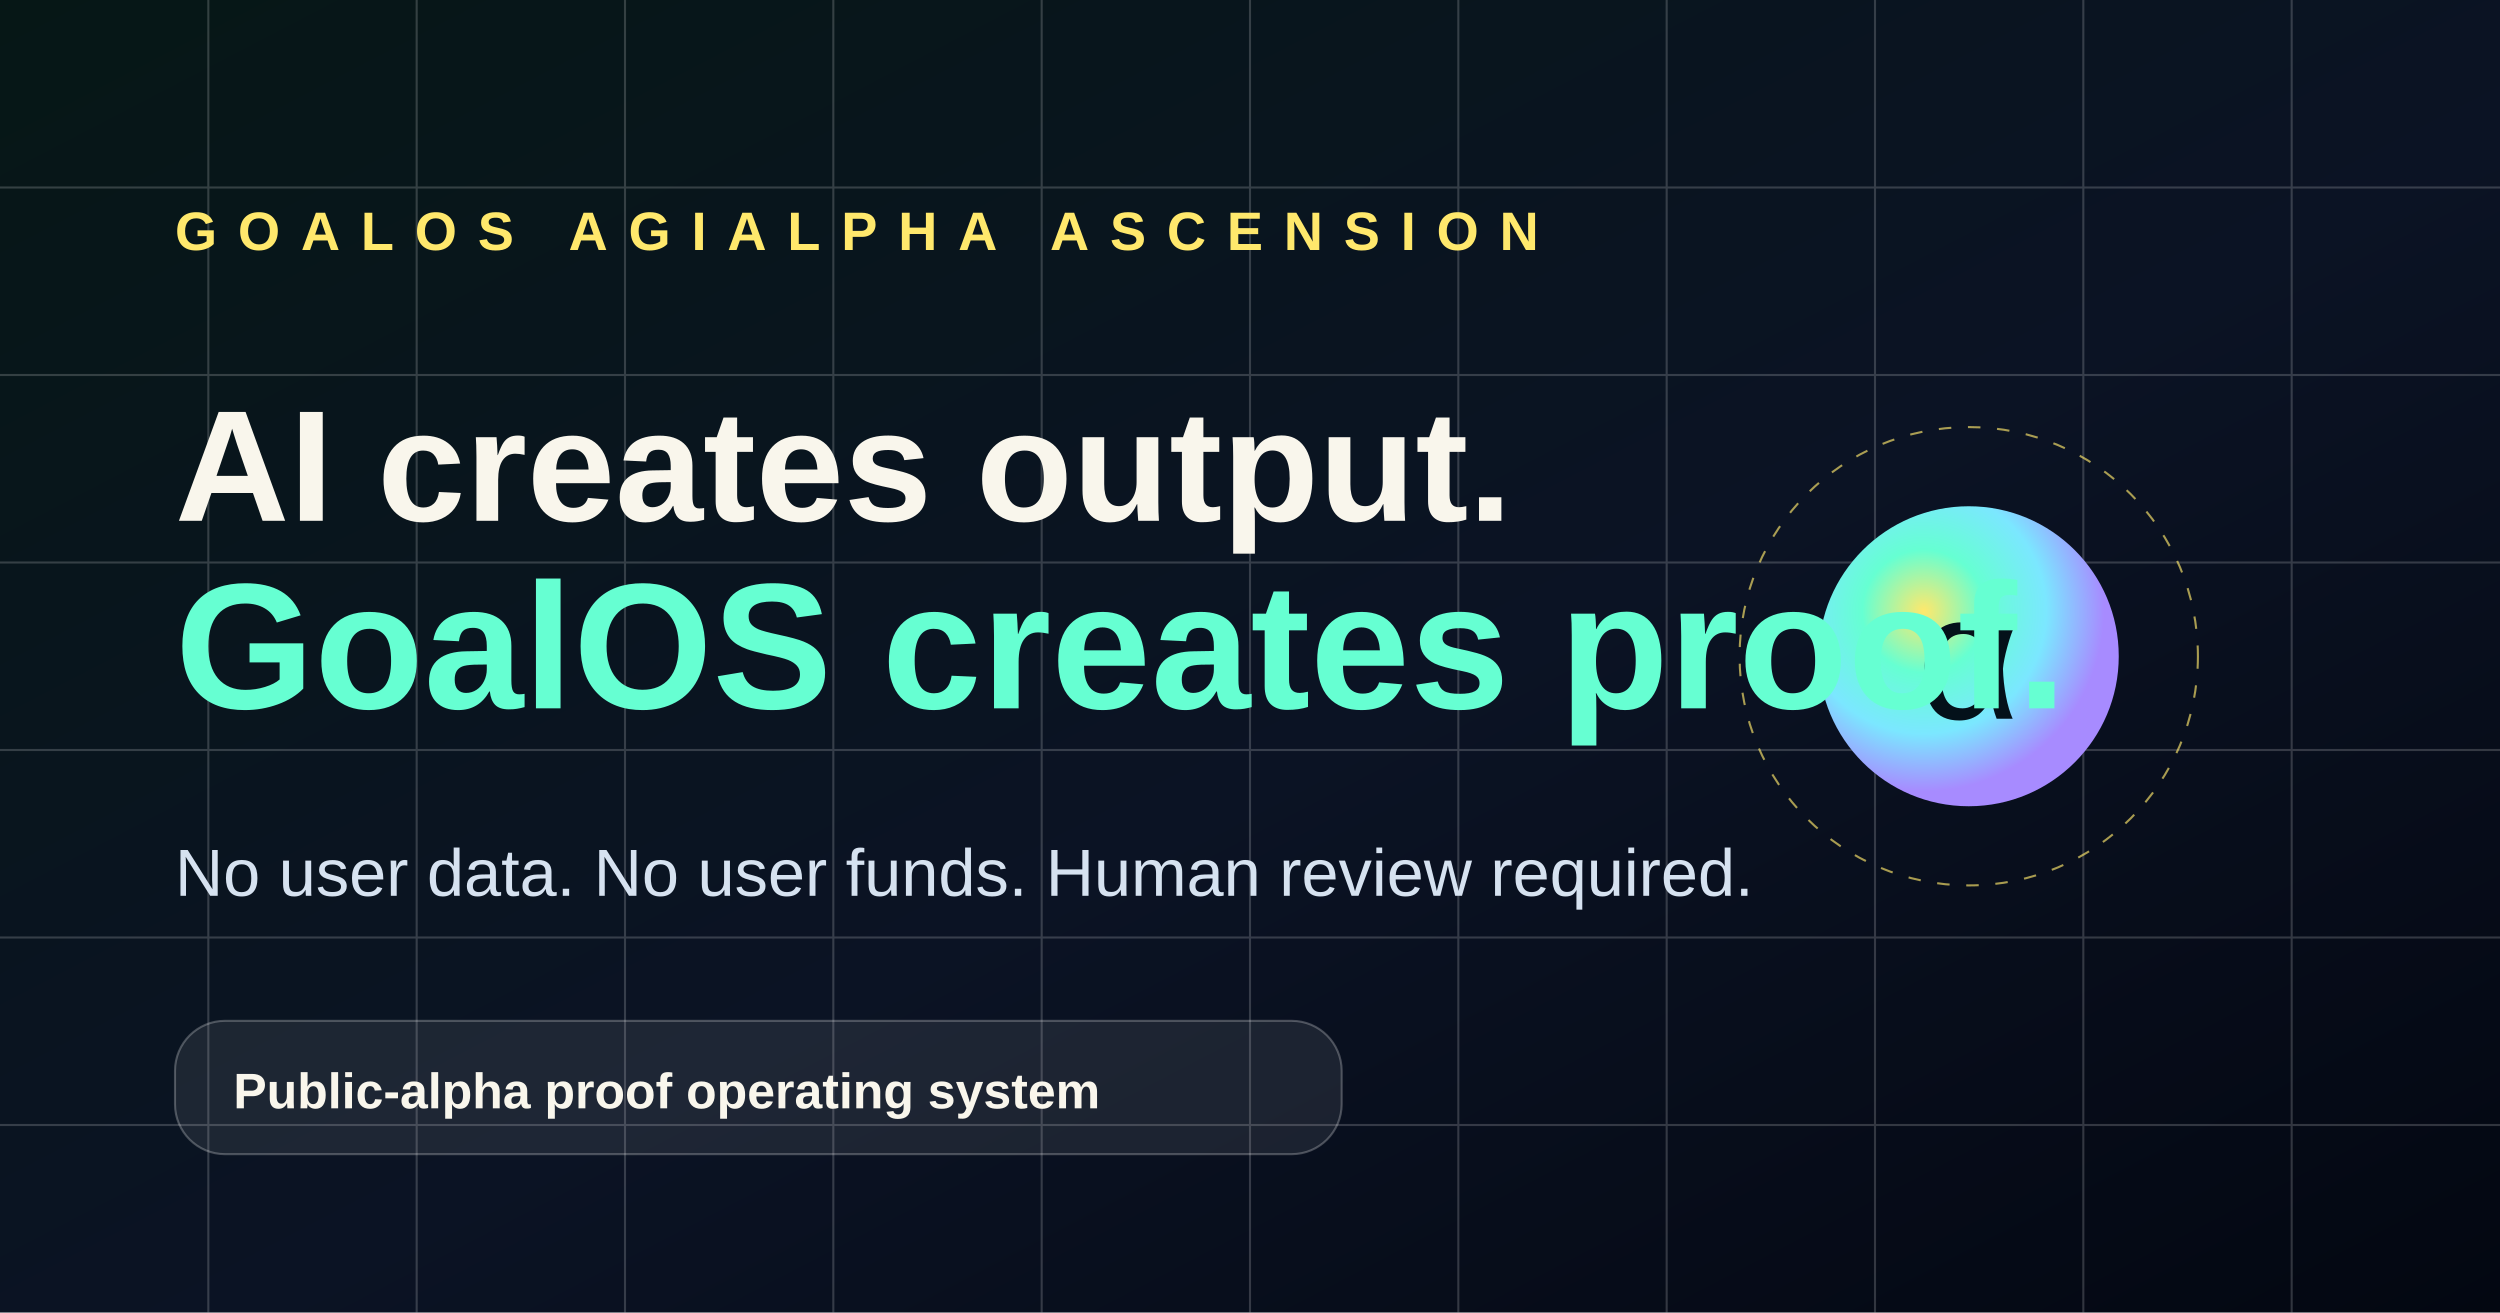
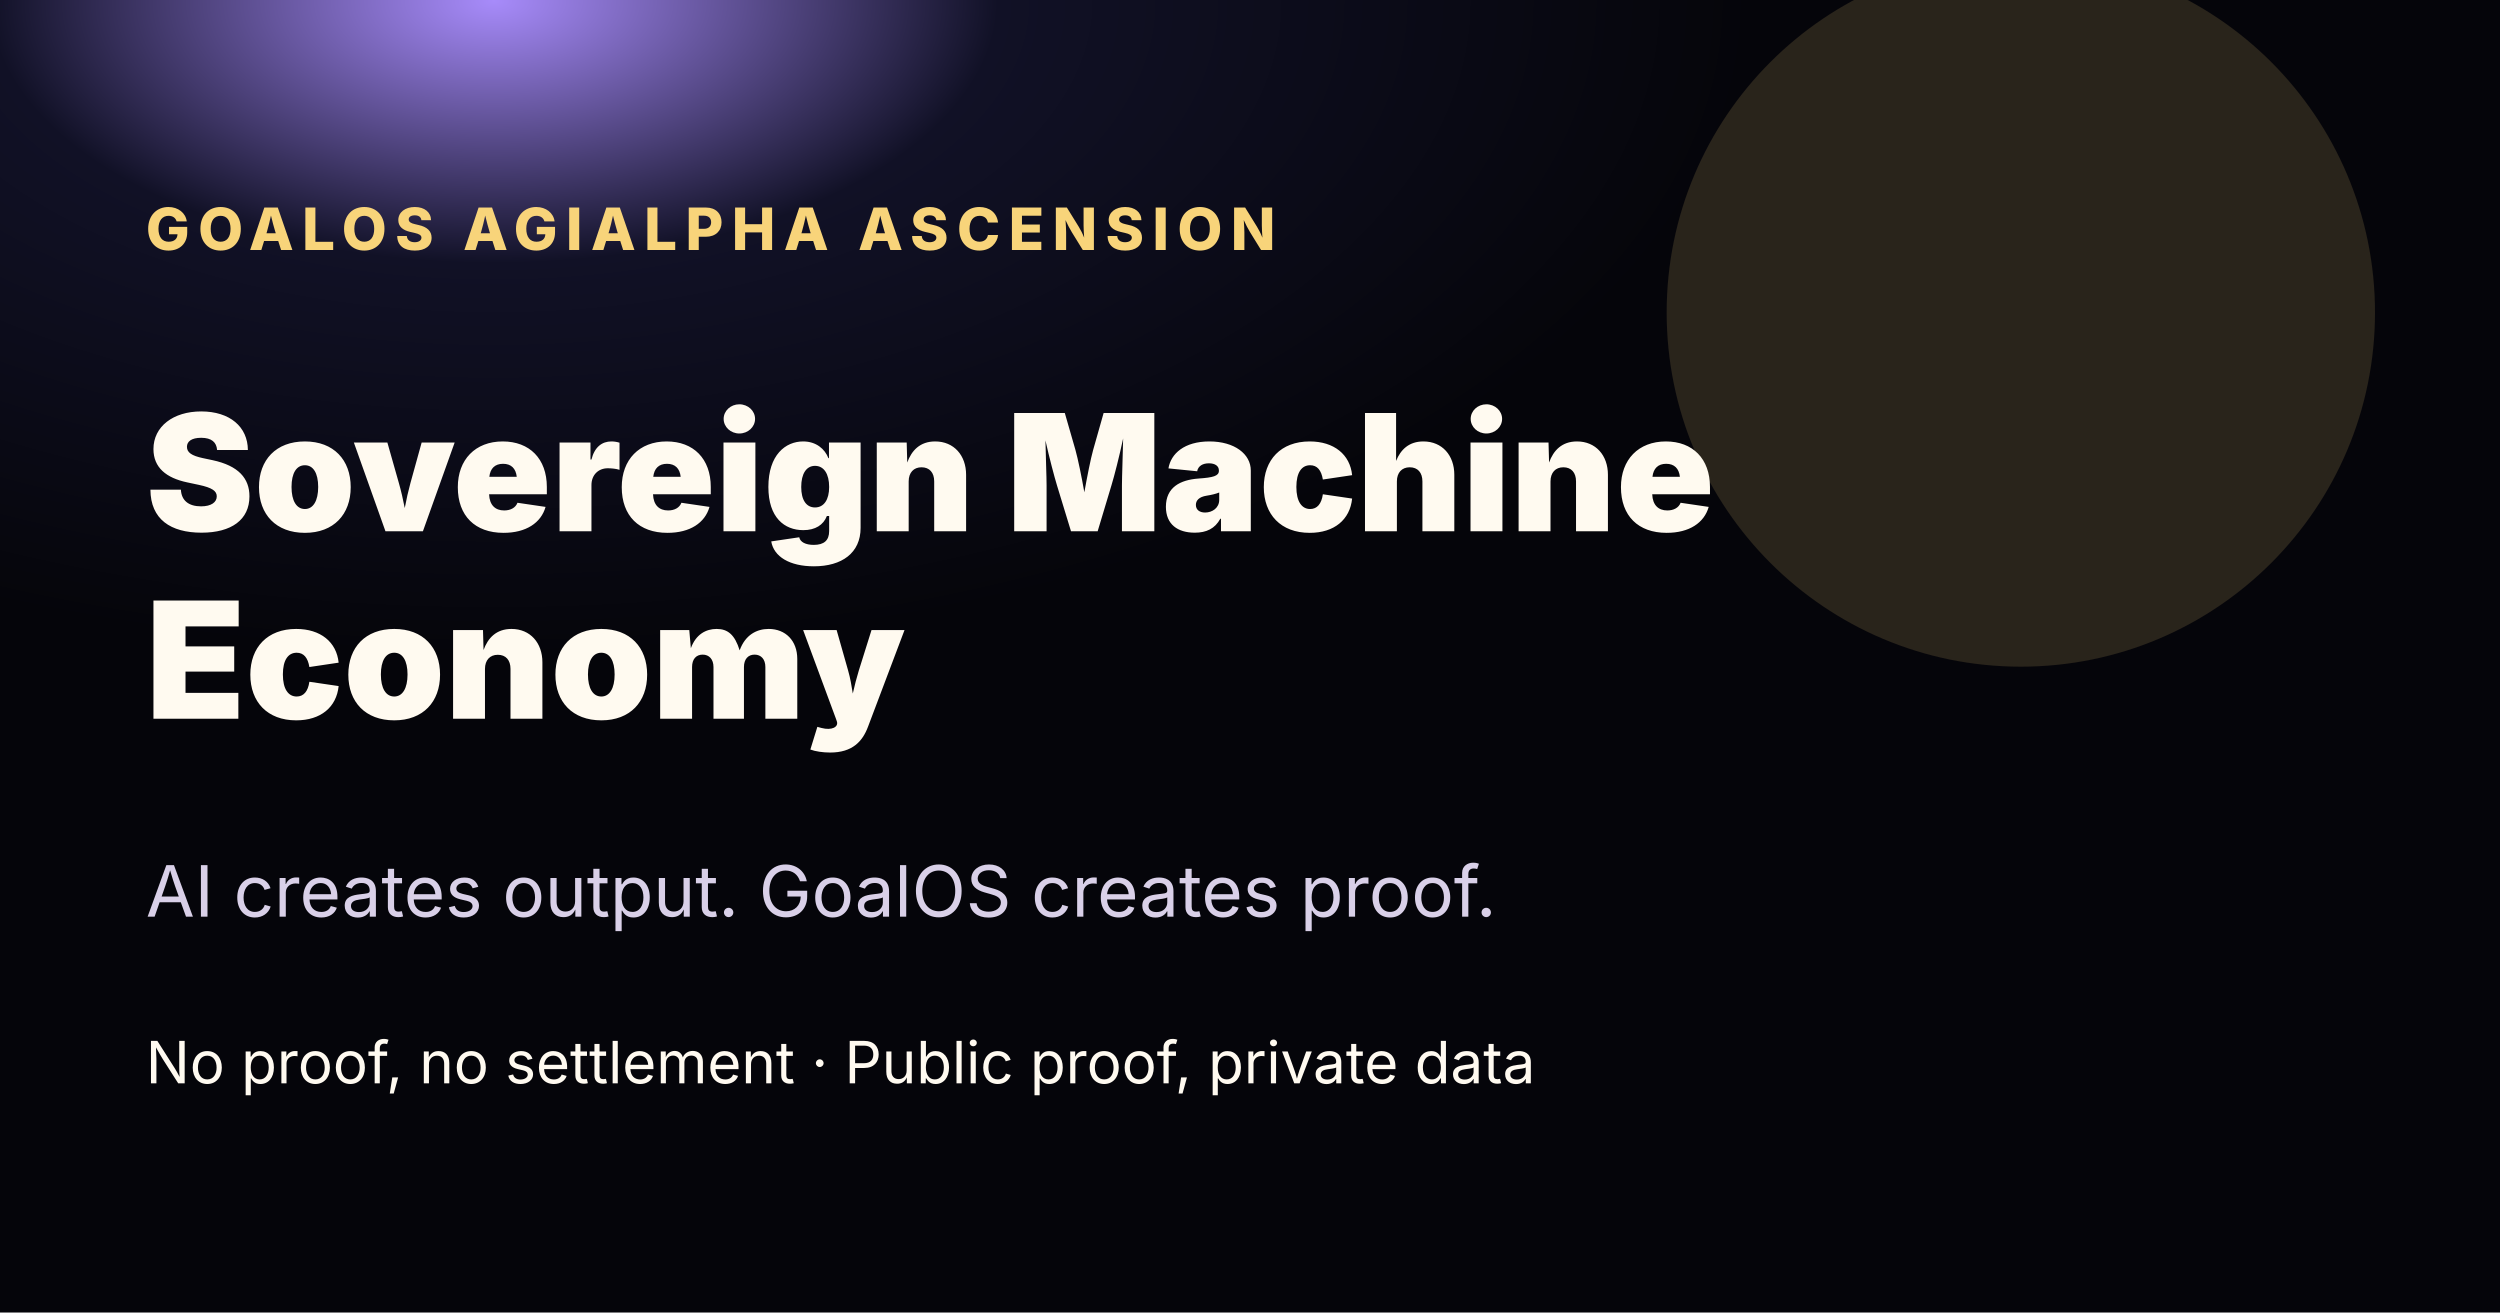
<svg xmlns="http://www.w3.org/2000/svg" width="1200" height="630" viewBox="0 0 1200 630">
  <defs>
-     <linearGradient id="g" x1="0" x2="1" y1="0" y2="1">
-       <stop offset="0" stop-color="#061716" />
-       <stop offset=".55" stop-color="#0b1324" />
-       <stop offset="1" stop-color="#030711" />
-     </linearGradient>
-     <radialGradient id="a" cx="35%" cy="35%" r="60%">
-       <stop offset="0" stop-color="#ffe86c" />
-       <stop offset=".34" stop-color="#66ffd2" />
-       <stop offset=".68" stop-color="#7be7ff" />
-       <stop offset="1" stop-color="#a78bff" />
+     <radialGradient id="g" cx="20%" cy="0%">
+       <stop offset="0" stop-color="#a78bfa" />
+       <stop offset=".4" stop-color="#111126" />
+       <stop offset="1" stop-color="#05050a" />
    </radialGradient>
  </defs>
  <rect width="1200" height="630" fill="url(#g)" />
-   <g opacity=".18" stroke="#fff">
-     <path d="M0 90h1200M0 180h1200M0 270h1200M0 360h1200M0 450h1200M0 540h1200M100 0v630M200 0v630M300 0v630M400 0v630M500 0v630M600 0v630M700 0v630M800 0v630M900 0v630M1000 0v630M1100 0v630" />
-   </g>
-   <circle cx="945" cy="315" r="110" fill="none" stroke="#ffe86c" stroke-dasharray="6 8" opacity=".65" />
-   <circle cx="945" cy="315" r="72" fill="url(#a)" />
-   <text x="945" y="345" text-anchor="middle" font-size="86" font-family="Arial Black,Arial" fill="#04111a">α</text>
-   <text x="84" y="120" font-size="26" font-weight="900" letter-spacing="10" font-family="Arial" fill="#ffe86c">GOALOS AGIALPHA ASCENSION</text>
-   <text x="84" y="250" font-size="76" font-weight="900" font-family="Arial" fill="#f9f6ec">AI creates output.</text>
-   <text x="84" y="340" font-size="86" font-weight="900" font-family="Arial" fill="#66ffd2">GoalOS creates proof.</text>
-   <text x="84" y="430" font-size="32" font-family="Arial" fill="#d6e2f0">No user data. No user funds. Human review required.</text>
-   <rect x="84" y="490" width="560" height="64" rx="24" fill="rgba(255,255,255,.08)" stroke="rgba(255,255,255,.25)" />
-   <text x="112" y="532" font-size="24" font-weight="800" font-family="Arial" fill="#f9f6ec">Public-alpha proof operating system</text>
+   <circle cx="970" cy="150" r="170" fill="#f8d47a" opacity=".15" />
+   <text x="70" y="120" fill="#f8d47a" font-family="Inter,Arial" font-size="28" font-weight="800" letter-spacing="4">GOALOS AGIALPHA ASCENSION</text>
+   <text x="70" y="255" fill="#fffaf0" font-family="Inter,Arial" font-size="78" font-weight="900">Sovereign Machine</text>
+   <text x="70" y="345" fill="#fffaf0" font-family="Inter,Arial" font-size="78" font-weight="900">Economy</text>
+   <text x="70" y="440" fill="#d9d0e8" font-family="Inter,Arial" font-size="34">AI creates output. GoalOS creates proof.</text>
+   <text x="70" y="520" fill="#fffaf0" font-family="Inter,Arial" font-size="28">No proof, no settlement · Public proof, private data</text>
</svg>
